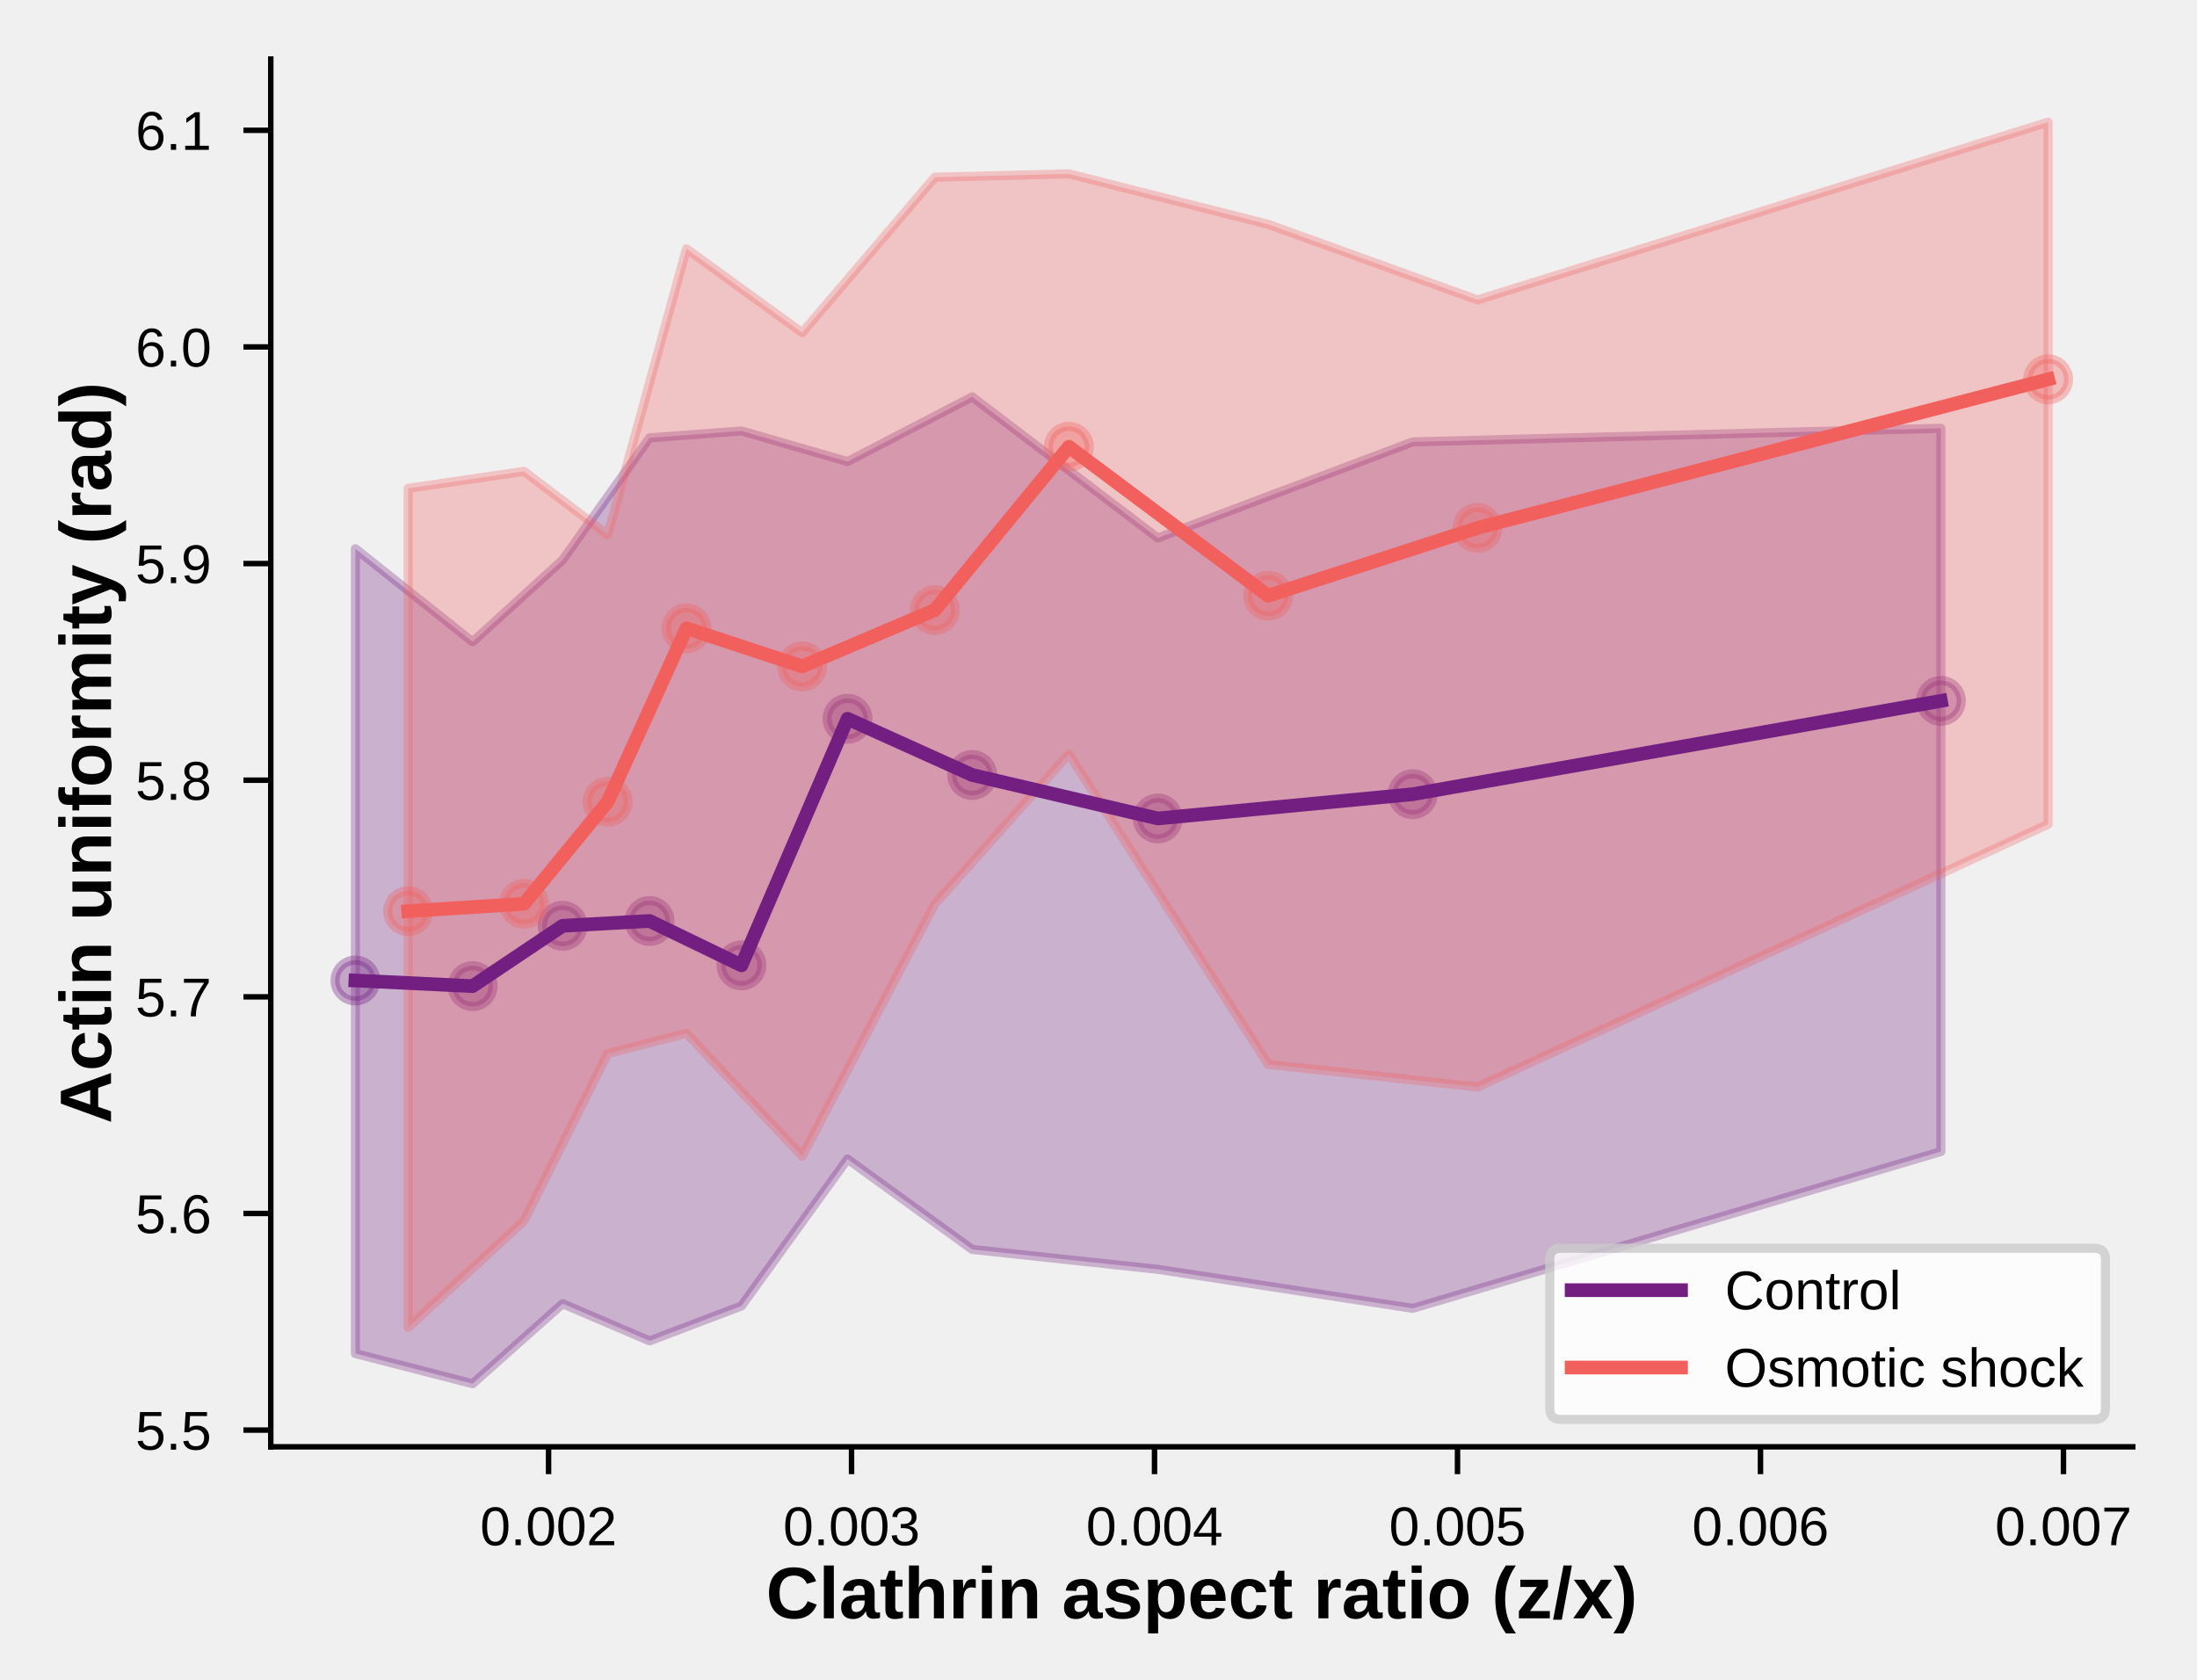
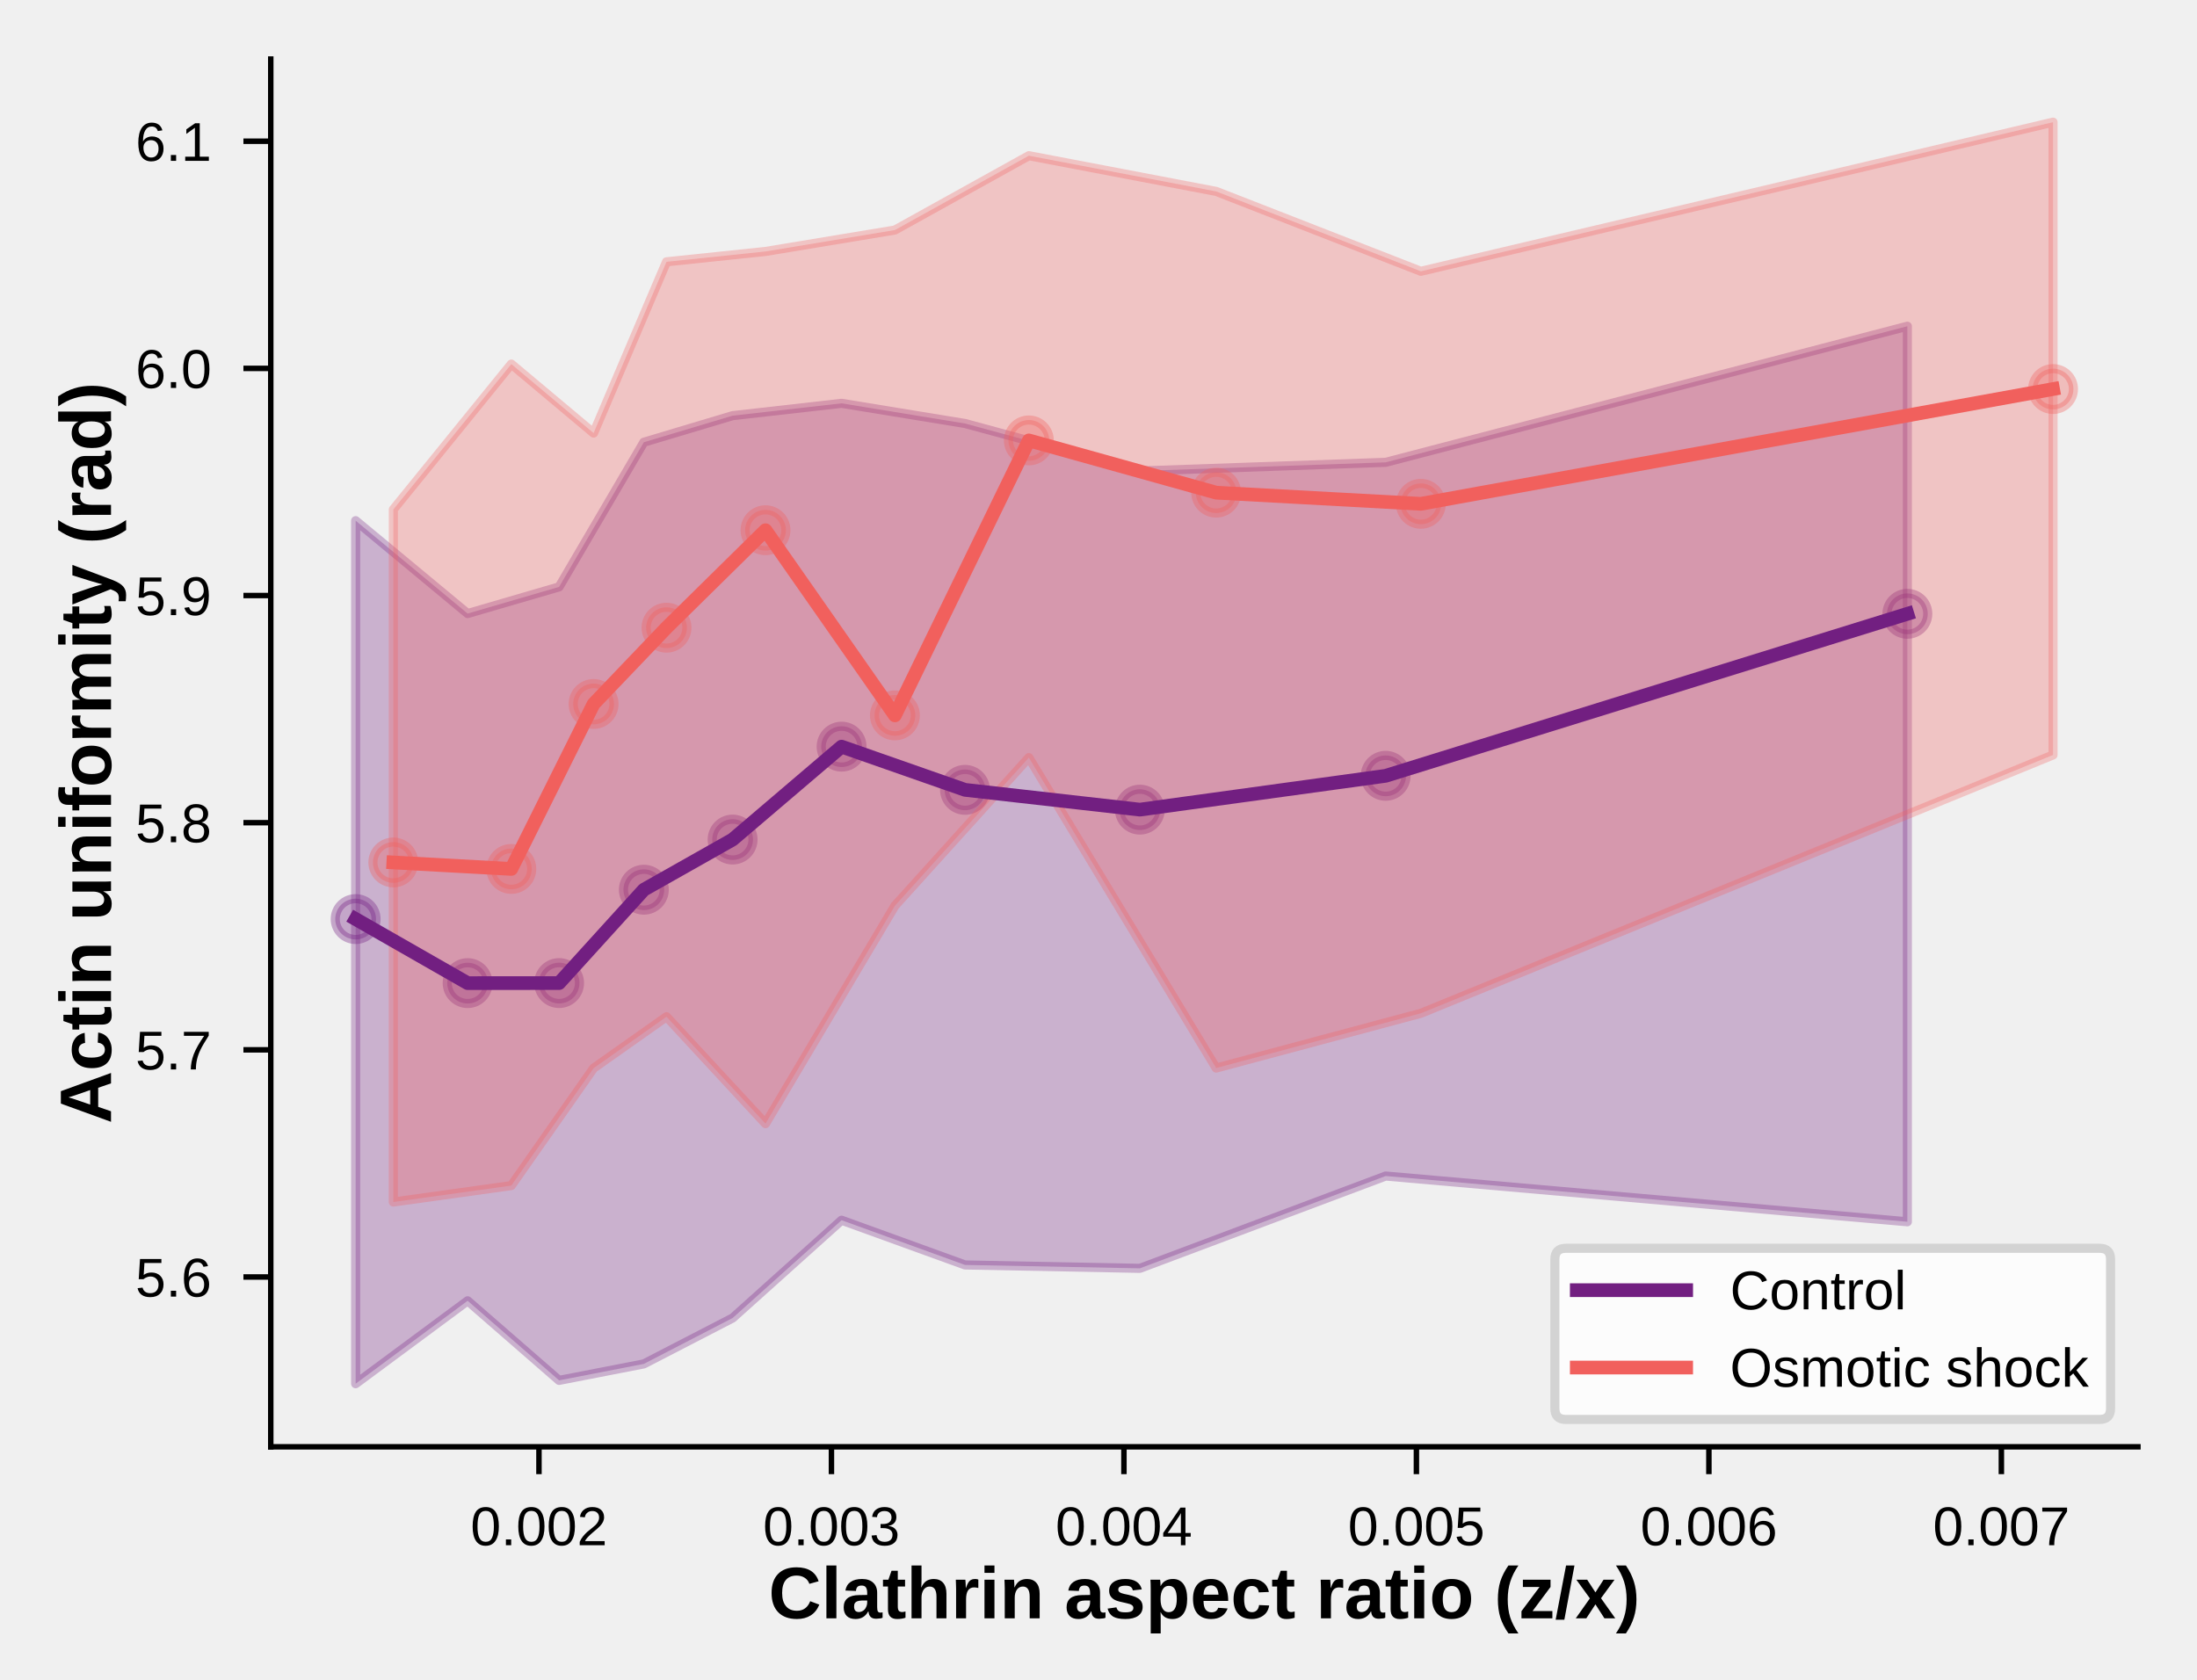
<svg xmlns="http://www.w3.org/2000/svg" xmlns:xlink="http://www.w3.org/1999/xlink" width="240.945pt" height="184.252pt" viewBox="0 0 240.945 184.252" version="1.1">
  <defs>
    <style type="text/css">*{stroke-linejoin: round; stroke-linecap: butt}</style>
  </defs>
  <g id="figure_1">
    <g id="patch_1">
      <path d="M 0 184.252  L 240.945 184.252  L 240.945 0  L 0 0  L 0 184.252  z " style="fill: none" />
    </g>
    <g id="axes_1">
      <g id="patch_2">
-         <path d="M 29.696 158.696  L 233.902 158.696  L 233.902 6.48  L 29.696 6.48  L 29.696 158.696  z " style="fill: none" />
+         <path d="M 29.696 158.696  L 234.465 158.696  L 234.465 6.48  L 29.696 6.48  L 29.696 158.696  z " style="fill: none" />
      </g>
      <g id="FillBetweenPolyCollection_1">
        <defs>
-           <path id="me856494985" d="M 38.978 -124.065  L 38.978 -35.784  L 51.828 -32.475  L 61.705 -41.25  L 71.24 -37.175  L 81.316 -41.004  L 92.949 -57.115  L 106.622 -47.204  L 126.976 -45.023  L 154.939 -40.74  L 212.858 -57.941  L 212.858 -137.277  L 212.858 -137.277  L 154.939 -135.782  L 126.976 -125.246  L 106.622 -140.723  L 92.949 -133.626  L 81.316 -136.984  L 71.24 -136.225  L 61.705 -122.839  L 51.828 -113.855  L 38.978 -124.065  z " style="stroke: #721f81; stroke-opacity: 0.3" />
-         </defs>
-         <g clip-path="url(#p6e3779c408)">
-           <use xlink:href="#me856494985" x="0" y="184.252" style="fill: #721f81; fill-opacity: 0.3; stroke: #721f81; stroke-opacity: 0.3" />
+           <path id="m3a89e3e66c" d="M 39.004 -127.143  L 39.004 -32.475  L 51.285 -41.572  L 61.316 -32.841  L 70.611 -34.65  L 80.345 -39.68  L 92.298 -50.409  L 105.832 -45.503  L 125.008 -45.13  L 151.966 -55.257  L 209.181 -50.24  L 209.181 -148.47  L 209.181 -148.47  L 151.966 -133.541  L 125.008 -132.592  L 105.832 -137.801  L 92.298 -140.013  L 80.345 -138.66  L 70.611 -135.747  L 61.316 -119.879  L 51.285 -116.954  L 39.004 -127.143  z " style="stroke: #721f81; stroke-opacity: 0.3" />
+         </defs>
+         <g clip-path="url(#p1b36657b95)">
+           <use xlink:href="#m3a89e3e66c" x="0" y="184.252" style="fill: #721f81; fill-opacity: 0.3; stroke: #721f81; stroke-opacity: 0.3" />
        </g>
      </g>
      <g id="PathCollection_1">
        <defs>
-           <path id="m14d1aa0bd7" d="M 0 2.236  C 0.593 2.236 1.162 2 1.581 1.581  C 2 1.162 2.236 0.593 2.236 0  C 2.236 -0.593 2 -1.162 1.581 -1.581  C 1.162 -2 0.593 -2.236 0 -2.236  C -0.593 -2.236 -1.162 -2 -1.581 -1.581  C -2 -1.162 -2.236 -0.593 -2.236 0  C -2.236 0.593 -2 1.162 -1.581 1.581  C -1.162 2 -0.593 2.236 0 2.236  z " style="stroke: #721f81; stroke-opacity: 0.35" />
-         </defs>
-         <g clip-path="url(#p6e3779c408)">
-           <use xlink:href="#m14d1aa0bd7" x="38.978" y="107.549" style="fill: #721f81; fill-opacity: 0.35; stroke: #721f81; stroke-opacity: 0.35" />
-           <use xlink:href="#m14d1aa0bd7" x="51.828" y="108.166" style="fill: #721f81; fill-opacity: 0.35; stroke: #721f81; stroke-opacity: 0.35" />
-           <use xlink:href="#m14d1aa0bd7" x="61.705" y="101.548" style="fill: #721f81; fill-opacity: 0.35; stroke: #721f81; stroke-opacity: 0.35" />
-           <use xlink:href="#m14d1aa0bd7" x="71.24" y="101.017" style="fill: #721f81; fill-opacity: 0.35; stroke: #721f81; stroke-opacity: 0.35" />
-           <use xlink:href="#m14d1aa0bd7" x="81.316" y="105.885" style="fill: #721f81; fill-opacity: 0.35; stroke: #721f81; stroke-opacity: 0.35" />
-           <use xlink:href="#m14d1aa0bd7" x="92.949" y="78.841" style="fill: #721f81; fill-opacity: 0.35; stroke: #721f81; stroke-opacity: 0.35" />
-           <use xlink:href="#m14d1aa0bd7" x="106.622" y="85.008" style="fill: #721f81; fill-opacity: 0.35; stroke: #721f81; stroke-opacity: 0.35" />
-           <use xlink:href="#m14d1aa0bd7" x="126.976" y="89.775" style="fill: #721f81; fill-opacity: 0.35; stroke: #721f81; stroke-opacity: 0.35" />
-           <use xlink:href="#m14d1aa0bd7" x="154.939" y="87.114" style="fill: #721f81; fill-opacity: 0.35; stroke: #721f81; stroke-opacity: 0.35" />
-           <use xlink:href="#m14d1aa0bd7" x="212.858" y="76.879" style="fill: #721f81; fill-opacity: 0.35; stroke: #721f81; stroke-opacity: 0.35" />
+           <path id="mb87093cb21" d="M 0 2.236  C 0.593 2.236 1.162 2 1.581 1.581  C 2 1.162 2.236 0.593 2.236 0  C 2.236 -0.593 2 -1.162 1.581 -1.581  C 1.162 -2 0.593 -2.236 0 -2.236  C -0.593 -2.236 -1.162 -2 -1.581 -1.581  C -2 -1.162 -2.236 -0.593 -2.236 0  C -2.236 0.593 -2 1.162 -1.581 1.581  C -1.162 2 -0.593 2.236 0 2.236  z " style="stroke: #721f81; stroke-opacity: 0.35" />
+         </defs>
+         <g clip-path="url(#p1b36657b95)">
+           <use xlink:href="#mb87093cb21" x="39.004" y="100.811" style="fill: #721f81; fill-opacity: 0.35; stroke: #721f81; stroke-opacity: 0.35" />
+           <use xlink:href="#mb87093cb21" x="51.285" y="107.836" style="fill: #721f81; fill-opacity: 0.35; stroke: #721f81; stroke-opacity: 0.35" />
+           <use xlink:href="#mb87093cb21" x="61.316" y="107.831" style="fill: #721f81; fill-opacity: 0.35; stroke: #721f81; stroke-opacity: 0.35" />
+           <use xlink:href="#mb87093cb21" x="70.611" y="97.59" style="fill: #721f81; fill-opacity: 0.35; stroke: #721f81; stroke-opacity: 0.35" />
+           <use xlink:href="#mb87093cb21" x="80.345" y="92.089" style="fill: #721f81; fill-opacity: 0.35; stroke: #721f81; stroke-opacity: 0.35" />
+           <use xlink:href="#mb87093cb21" x="92.298" y="81.897" style="fill: #721f81; fill-opacity: 0.35; stroke: #721f81; stroke-opacity: 0.35" />
+           <use xlink:href="#mb87093cb21" x="105.832" y="86.636" style="fill: #721f81; fill-opacity: 0.35; stroke: #721f81; stroke-opacity: 0.35" />
+           <use xlink:href="#mb87093cb21" x="125.008" y="88.807" style="fill: #721f81; fill-opacity: 0.35; stroke: #721f81; stroke-opacity: 0.35" />
+           <use xlink:href="#mb87093cb21" x="151.966" y="85.097" style="fill: #721f81; fill-opacity: 0.35; stroke: #721f81; stroke-opacity: 0.35" />
+           <use xlink:href="#mb87093cb21" x="209.181" y="67.327" style="fill: #721f81; fill-opacity: 0.35; stroke: #721f81; stroke-opacity: 0.35" />
        </g>
      </g>
      <g id="FillBetweenPolyCollection_2">
        <defs>
-           <path id="mc12c86ed03" d="M 44.767 -130.687  L 44.767 -38.645  L 57.47 -50.334  L 66.645 -68.682  L 75.288 -70.907  L 87.972 -57.433  L 102.526 -85.087  L 117.221 -101.529  L 139.083 -67.504  L 162.043 -65.017  L 224.62 -93.842  L 224.62 -170.853  L 224.62 -170.853  L 162.043 -151.359  L 139.083 -159.647  L 117.221 -165.187  L 102.526 -164.815  L 87.972 -147.762  L 75.288 -156.963  L 66.645 -125.599  L 57.47 -132.554  L 44.767 -130.687  z " style="stroke: #f1605d; stroke-opacity: 0.3" />
-         </defs>
-         <g clip-path="url(#p6e3779c408)">
-           <use xlink:href="#mc12c86ed03" x="0" y="184.252" style="fill: #f1605d; fill-opacity: 0.3; stroke: #f1605d; stroke-opacity: 0.3" />
+           <path id="mc99f46d840" d="M 43.135 -128.369  L 43.135 -52.405  L 56.076 -54.208  L 65.099 -67.084  L 73.096 -72.731  L 83.953 -61.003  L 98.145 -84.9  L 112.834 -101.15  L 133.379 -67.099  L 155.824 -73.105  L 225.157 -101.441  L 225.157 -170.853  L 225.157 -170.853  L 155.824 -154.495  L 133.379 -163.257  L 112.834 -167.175  L 98.145 -159.021  L 83.953 -156.671  L 73.096 -155.536  L 65.099 -136.751  L 56.076 -144.317  L 43.135 -128.369  z " style="stroke: #f1605d; stroke-opacity: 0.3" />
+         </defs>
+         <g clip-path="url(#p1b36657b95)">
+           <use xlink:href="#mc99f46d840" x="0" y="184.252" style="fill: #f1605d; fill-opacity: 0.3; stroke: #f1605d; stroke-opacity: 0.3" />
        </g>
      </g>
      <g id="PathCollection_2">
        <defs>
-           <path id="mc94312bc4f" d="M 0 2.236  C 0.593 2.236 1.162 2 1.581 1.581  C 2 1.162 2.236 0.593 2.236 0  C 2.236 -0.593 2 -1.162 1.581 -1.581  C 1.162 -2 0.593 -2.236 0 -2.236  C -0.593 -2.236 -1.162 -2 -1.581 -1.581  C -2 -1.162 -2.236 -0.593 -2.236 0  C -2.236 0.593 -2 1.162 -1.581 1.581  C -1.162 2 -0.593 2.236 0 2.236  z " style="stroke: #f1605d; stroke-opacity: 0.35" />
-         </defs>
-         <g clip-path="url(#p6e3779c408)">
-           <use xlink:href="#mc94312bc4f" x="44.767" y="99.944" style="fill: #f1605d; fill-opacity: 0.35; stroke: #f1605d; stroke-opacity: 0.35" />
-           <use xlink:href="#mc94312bc4f" x="57.47" y="99.131" style="fill: #f1605d; fill-opacity: 0.35; stroke: #f1605d; stroke-opacity: 0.35" />
-           <use xlink:href="#mc94312bc4f" x="66.645" y="87.942" style="fill: #f1605d; fill-opacity: 0.35; stroke: #f1605d; stroke-opacity: 0.35" />
-           <use xlink:href="#mc94312bc4f" x="75.288" y="68.916" style="fill: #f1605d; fill-opacity: 0.35; stroke: #f1605d; stroke-opacity: 0.35" />
-           <use xlink:href="#mc94312bc4f" x="87.972" y="73.094" style="fill: #f1605d; fill-opacity: 0.35; stroke: #f1605d; stroke-opacity: 0.35" />
-           <use xlink:href="#mc94312bc4f" x="102.526" y="66.915" style="fill: #f1605d; fill-opacity: 0.35; stroke: #f1605d; stroke-opacity: 0.35" />
-           <use xlink:href="#mc94312bc4f" x="117.221" y="49.006" style="fill: #f1605d; fill-opacity: 0.35; stroke: #f1605d; stroke-opacity: 0.35" />
-           <use xlink:href="#mc94312bc4f" x="139.083" y="65.344" style="fill: #f1605d; fill-opacity: 0.35; stroke: #f1605d; stroke-opacity: 0.35" />
-           <use xlink:href="#mc94312bc4f" x="162.043" y="57.905" style="fill: #f1605d; fill-opacity: 0.35; stroke: #f1605d; stroke-opacity: 0.35" />
-           <use xlink:href="#mc94312bc4f" x="224.62" y="41.608" style="fill: #f1605d; fill-opacity: 0.35; stroke: #f1605d; stroke-opacity: 0.35" />
+           <path id="m7bd16ad6bf" d="M 0 2.236  C 0.593 2.236 1.162 2 1.581 1.581  C 2 1.162 2.236 0.593 2.236 0  C 2.236 -0.593 2 -1.162 1.581 -1.581  C 1.162 -2 0.593 -2.236 0 -2.236  C -0.593 -2.236 -1.162 -2 -1.581 -1.581  C -2 -1.162 -2.236 -0.593 -2.236 0  C -2.236 0.593 -2 1.162 -1.581 1.581  C -1.162 2 -0.593 2.236 0 2.236  z " style="stroke: #f1605d; stroke-opacity: 0.35" />
+         </defs>
+         <g clip-path="url(#p1b36657b95)">
+           <use xlink:href="#m7bd16ad6bf" x="43.135" y="94.6" style="fill: #f1605d; fill-opacity: 0.35; stroke: #f1605d; stroke-opacity: 0.35" />
+           <use xlink:href="#m7bd16ad6bf" x="56.076" y="95.31" style="fill: #f1605d; fill-opacity: 0.35; stroke: #f1605d; stroke-opacity: 0.35" />
+           <use xlink:href="#m7bd16ad6bf" x="65.099" y="77.217" style="fill: #f1605d; fill-opacity: 0.35; stroke: #f1605d; stroke-opacity: 0.35" />
+           <use xlink:href="#m7bd16ad6bf" x="73.096" y="68.85" style="fill: #f1605d; fill-opacity: 0.35; stroke: #f1605d; stroke-opacity: 0.35" />
+           <use xlink:href="#m7bd16ad6bf" x="83.953" y="58.159" style="fill: #f1605d; fill-opacity: 0.35; stroke: #f1605d; stroke-opacity: 0.35" />
+           <use xlink:href="#m7bd16ad6bf" x="98.145" y="78.468" style="fill: #f1605d; fill-opacity: 0.35; stroke: #f1605d; stroke-opacity: 0.35" />
+           <use xlink:href="#m7bd16ad6bf" x="112.834" y="48.308" style="fill: #f1605d; fill-opacity: 0.35; stroke: #f1605d; stroke-opacity: 0.35" />
+           <use xlink:href="#m7bd16ad6bf" x="133.379" y="54.038" style="fill: #f1605d; fill-opacity: 0.35; stroke: #f1605d; stroke-opacity: 0.35" />
+           <use xlink:href="#m7bd16ad6bf" x="155.824" y="55.262" style="fill: #f1605d; fill-opacity: 0.35; stroke: #f1605d; stroke-opacity: 0.35" />
+           <use xlink:href="#m7bd16ad6bf" x="225.157" y="42.673" style="fill: #f1605d; fill-opacity: 0.35; stroke: #f1605d; stroke-opacity: 0.35" />
        </g>
      </g>
      <g id="matplotlib.axis_1">
        <g id="xtick_1">
          <g id="line2d_1">
            <defs>
-               <path id="m8b50550dca" d="M 0 0  L 0 3  " style="stroke: #000000; stroke-width: 0.6" />
+               <path id="m42d0fbce09" d="M 0 0  L 0 3  " style="stroke: #000000; stroke-width: 0.6" />
            </defs>
            <g>
-               <use xlink:href="#m8b50550dca" x="60.161" y="158.696" style="stroke: #000000; stroke-width: 0.6" />
+               <use xlink:href="#m42d0fbce09" x="59.108" y="158.696" style="stroke: #000000; stroke-width: 0.6" />
            </g>
          </g>
          <g id="text_1">
-             <text style="font-size: 6px; font-family: 'Arial'; text-anchor: middle" x="60.161" y="169.49" transform="rotate(-0 60.16104 169.4904)">0.002</text>
+             <text style="font-size: 6px; font-family: 'Arial'; text-anchor: middle" x="59.108" y="169.49" transform="rotate(-0 59.10795 169.4904)">0.002</text>
          </g>
        </g>
        <g id="xtick_2">
          <g id="line2d_2">
            <g>
-               <use xlink:href="#m8b50550dca" x="93.389" y="158.696" style="stroke: #000000; stroke-width: 0.6" />
+               <use xlink:href="#m42d0fbce09" x="91.184" y="158.696" style="stroke: #000000; stroke-width: 0.6" />
            </g>
          </g>
          <g id="text_2">
-             <text style="font-size: 6px; font-family: 'Arial'; text-anchor: middle" x="93.389" y="169.49" transform="rotate(-0 93.38871 169.4904)">0.003</text>
+             <text style="font-size: 6px; font-family: 'Arial'; text-anchor: middle" x="91.184" y="169.49" transform="rotate(-0 91.18437 169.4904)">0.003</text>
          </g>
        </g>
        <g id="xtick_3">
          <g id="line2d_3">
            <g>
-               <use xlink:href="#m8b50550dca" x="126.616" y="158.696" style="stroke: #000000; stroke-width: 0.6" />
+               <use xlink:href="#m42d0fbce09" x="123.261" y="158.696" style="stroke: #000000; stroke-width: 0.6" />
            </g>
          </g>
          <g id="text_3">
-             <text style="font-size: 6px; font-family: 'Arial'; text-anchor: middle" x="126.616" y="169.49" transform="rotate(-0 126.6164 169.4904)">0.004</text>
+             <text style="font-size: 6px; font-family: 'Arial'; text-anchor: middle" x="123.261" y="169.49" transform="rotate(-0 123.2608 169.4904)">0.004</text>
          </g>
        </g>
        <g id="xtick_4">
          <g id="line2d_4">
            <g>
-               <use xlink:href="#m8b50550dca" x="159.844" y="158.696" style="stroke: #000000; stroke-width: 0.6" />
+               <use xlink:href="#m42d0fbce09" x="155.337" y="158.696" style="stroke: #000000; stroke-width: 0.6" />
            </g>
          </g>
          <g id="text_4">
-             <text style="font-size: 6px; font-family: 'Arial'; text-anchor: middle" x="159.844" y="169.49" transform="rotate(-0 159.8441 169.4904)">0.005</text>
+             <text style="font-size: 6px; font-family: 'Arial'; text-anchor: middle" x="155.337" y="169.49" transform="rotate(-0 155.3372 169.4904)">0.005</text>
          </g>
        </g>
        <g id="xtick_5">
          <g id="line2d_5">
            <g>
-               <use xlink:href="#m8b50550dca" x="193.072" y="158.696" style="stroke: #000000; stroke-width: 0.6" />
+               <use xlink:href="#m42d0fbce09" x="187.414" y="158.696" style="stroke: #000000; stroke-width: 0.6" />
            </g>
          </g>
          <g id="text_5">
-             <text style="font-size: 6px; font-family: 'Arial'; text-anchor: middle" x="193.072" y="169.49" transform="rotate(-0 193.0717 169.4904)">0.006</text>
+             <text style="font-size: 6px; font-family: 'Arial'; text-anchor: middle" x="187.414" y="169.49" transform="rotate(-0 187.4136 169.4904)">0.006</text>
          </g>
        </g>
        <g id="xtick_6">
          <g id="line2d_6">
            <g>
-               <use xlink:href="#m8b50550dca" x="226.299" y="158.696" style="stroke: #000000; stroke-width: 0.6" />
+               <use xlink:href="#m42d0fbce09" x="219.49" y="158.696" style="stroke: #000000; stroke-width: 0.6" />
            </g>
          </g>
          <g id="text_6">
-             <text style="font-size: 6px; font-family: 'Arial'; text-anchor: middle" x="226.299" y="169.49" transform="rotate(-0 226.2994 169.4904)">0.007</text>
+             <text style="font-size: 6px; font-family: 'Arial'; text-anchor: middle" x="219.49" y="169.49" transform="rotate(-0 219.49 169.4904)">0.007</text>
          </g>
        </g>
        <g id="text_7">
-           <text style="font-weight: 700; font-size: 8px; font-family: 'Arial'; text-anchor: middle" x="131.799" y="177.507" transform="rotate(-0 131.7989 177.5067)">Clathrin aspect ratio (z/x)</text>
+           <text style="font-weight: 700; font-size: 8px; font-family: 'Arial'; text-anchor: middle" x="132.081" y="177.507" transform="rotate(-0 132.0806 177.5067)">Clathrin aspect ratio (z/x)</text>
        </g>
      </g>
      <g id="matplotlib.axis_2">
        <g id="ytick_1">
          <g id="line2d_7">
            <defs>
-               <path id="m62efb7e322" d="M 0 0  L -3 0  " style="stroke: #000000; stroke-width: 0.6" />
+               <path id="m1abaccec6a" d="M 0 0  L -3 0  " style="stroke: #000000; stroke-width: 0.6" />
            </defs>
            <g>
-               <use xlink:href="#m62efb7e322" x="29.696" y="156.863" style="stroke: #000000; stroke-width: 0.6" />
+               <use xlink:href="#m1abaccec6a" x="29.696" y="140.069" style="stroke: #000000; stroke-width: 0.6" />
            </g>
          </g>
          <g id="text_8">
-             <text style="font-size: 6px; font-family: 'Arial'; text-anchor: end" x="23.196" y="159.01" transform="rotate(-0 23.19625 159.01)">5.5</text>
+             <text style="font-size: 6px; font-family: 'Arial'; text-anchor: end" x="23.196" y="142.216" transform="rotate(-0 23.19625 142.216)">5.6</text>
          </g>
        </g>
        <g id="ytick_2">
          <g id="line2d_8">
            <g>
-               <use xlink:href="#m62efb7e322" x="29.696" y="133.101" style="stroke: #000000; stroke-width: 0.6" />
+               <use xlink:href="#m1abaccec6a" x="29.696" y="115.153" style="stroke: #000000; stroke-width: 0.6" />
            </g>
          </g>
          <g id="text_9">
-             <text style="font-size: 6px; font-family: 'Arial'; text-anchor: end" x="23.196" y="135.249" transform="rotate(-0 23.19625 135.2485)">5.6</text>
+             <text style="font-size: 6px; font-family: 'Arial'; text-anchor: end" x="23.196" y="117.301" transform="rotate(-0 23.19625 117.3005)">5.7</text>
          </g>
        </g>
        <g id="ytick_3">
          <g id="line2d_9">
            <g>
-               <use xlink:href="#m62efb7e322" x="29.696" y="109.34" style="stroke: #000000; stroke-width: 0.6" />
+               <use xlink:href="#m1abaccec6a" x="29.696" y="90.238" style="stroke: #000000; stroke-width: 0.6" />
            </g>
          </g>
          <g id="text_10">
-             <text style="font-size: 6px; font-family: 'Arial'; text-anchor: end" x="23.196" y="111.487" transform="rotate(-0 23.19625 111.4871)">5.7</text>
+             <text style="font-size: 6px; font-family: 'Arial'; text-anchor: end" x="23.196" y="92.385" transform="rotate(-0 23.19625 92.38508)">5.8</text>
          </g>
        </g>
        <g id="ytick_4">
          <g id="line2d_10">
            <g>
-               <use xlink:href="#m62efb7e322" x="29.696" y="85.578" style="stroke: #000000; stroke-width: 0.6" />
+               <use xlink:href="#m1abaccec6a" x="29.696" y="65.322" style="stroke: #000000; stroke-width: 0.6" />
            </g>
          </g>
          <g id="text_11">
-             <text style="font-size: 6px; font-family: 'Arial'; text-anchor: end" x="23.196" y="87.726" transform="rotate(-0 23.19625 87.72559)">5.8</text>
+             <text style="font-size: 6px; font-family: 'Arial'; text-anchor: end" x="23.196" y="67.47" transform="rotate(-0 23.19625 67.46962)">5.9</text>
          </g>
        </g>
        <g id="ytick_5">
          <g id="line2d_11">
            <g>
-               <use xlink:href="#m62efb7e322" x="29.696" y="61.817" style="stroke: #000000; stroke-width: 0.6" />
+               <use xlink:href="#m1abaccec6a" x="29.696" y="40.407" style="stroke: #000000; stroke-width: 0.6" />
            </g>
          </g>
          <g id="text_12">
-             <text style="font-size: 6px; font-family: 'Arial'; text-anchor: end" x="23.196" y="63.964" transform="rotate(-0 23.19625 63.96411)">5.9</text>
+             <text style="font-size: 6px; font-family: 'Arial'; text-anchor: end" x="23.196" y="42.554" transform="rotate(-0 23.19625 42.55416)">6.0</text>
          </g>
        </g>
        <g id="ytick_6">
          <g id="line2d_12">
            <g>
-               <use xlink:href="#m62efb7e322" x="29.696" y="38.055" style="stroke: #000000; stroke-width: 0.6" />
+               <use xlink:href="#m1abaccec6a" x="29.696" y="15.491" style="stroke: #000000; stroke-width: 0.6" />
            </g>
          </g>
          <g id="text_13">
-             <text style="font-size: 6px; font-family: 'Arial'; text-anchor: end" x="23.196" y="40.203" transform="rotate(-0 23.19625 40.20264)">6.0</text>
-           </g>
-         </g>
-         <g id="ytick_7">
-           <g id="line2d_13">
-             <g>
-               <use xlink:href="#m62efb7e322" x="29.696" y="14.294" style="stroke: #000000; stroke-width: 0.6" />
-             </g>
-           </g>
-           <g id="text_14">
-             <text style="font-size: 6px; font-family: 'Arial'; text-anchor: end" x="23.196" y="16.441" transform="rotate(-0 23.19625 16.44117)">6.1</text>
-           </g>
-         </g>
-         <g id="text_15">
+             <text style="font-size: 6px; font-family: 'Arial'; text-anchor: end" x="23.196" y="17.639" transform="rotate(-0 23.19625 17.63869)">6.1</text>
+           </g>
+         </g>
+         <g id="text_14">
          <text style="font-weight: 700; font-size: 8px; font-family: 'Arial'; text-anchor: middle" x="12.172" y="82.588" transform="rotate(-90 12.1725 82.58786)">Actin uniformity (rad)</text>
        </g>
      </g>
+       <g id="line2d_13">
+         <path d="M 39.004 100.811  L 51.285 107.836  L 61.316 107.831  L 70.611 97.59  L 80.345 92.089  L 92.298 81.897  L 105.832 86.636  L 125.008 88.807  L 151.966 85.097  L 209.181 67.327  " clip-path="url(#p1b36657b95)" style="fill: none; stroke: #721f81; stroke-width: 1.5; stroke-linecap: square" />
+       </g>
      <g id="line2d_14">
-         <path d="M 38.978 107.549  L 51.828 108.166  L 61.705 101.548  L 71.24 101.017  L 81.316 105.885  L 92.949 78.841  L 106.622 85.008  L 126.976 89.775  L 154.939 87.114  L 212.858 76.879  " clip-path="url(#p6e3779c408)" style="fill: none; stroke: #721f81; stroke-width: 1.5; stroke-linecap: square" />
-       </g>
-       <g id="line2d_15">
-         <path d="M 44.767 99.944  L 57.47 99.131  L 66.645 87.942  L 75.288 68.916  L 87.972 73.094  L 102.526 66.915  L 117.221 49.006  L 139.083 65.344  L 162.043 57.905  L 224.62 41.608  " clip-path="url(#p6e3779c408)" style="fill: none; stroke: #f1605d; stroke-width: 1.5; stroke-linecap: square" />
+         <path d="M 43.135 94.6  L 56.076 95.31  L 65.099 77.217  L 73.096 68.85  L 83.953 58.159  L 98.145 78.468  L 112.834 48.308  L 133.379 54.038  L 155.824 55.262  L 225.157 42.673  " clip-path="url(#p1b36657b95)" style="fill: none; stroke: #f1605d; stroke-width: 1.5; stroke-linecap: square" />
      </g>
      <g id="patch_3">
        <path d="M 29.696 158.696  L 29.696 6.48  " style="fill: none; stroke: #000000; stroke-width: 0.6; stroke-linejoin: miter; stroke-linecap: square" />
      </g>
      <g id="patch_4">
-         <path d="M 29.696 158.696  L 233.902 158.696  " style="fill: none; stroke: #000000; stroke-width: 0.6; stroke-linejoin: miter; stroke-linecap: square" />
+         <path d="M 29.696 158.696  L 234.465 158.696  " style="fill: none; stroke: #000000; stroke-width: 0.6; stroke-linejoin: miter; stroke-linecap: square" />
      </g>
      <g id="legend_1">
        <g id="patch_5">
-           <path d="M 171.16 155.696  L 229.702 155.696  Q 230.902 155.696 230.902 154.496  L 230.902 138.121  Q 230.902 136.921 229.702 136.921  L 171.16 136.921  Q 169.96 136.921 169.96 138.121  L 169.96 154.496  Q 169.96 155.696 171.16 155.696  z " style="fill: #ffffff; opacity: 0.8; stroke: #cccccc; stroke-linejoin: miter" />
+           <path d="M 171.724 155.696  L 230.265 155.696  Q 231.465 155.696 231.465 154.496  L 231.465 138.121  Q 231.465 136.921 230.265 136.921  L 171.724 136.921  Q 170.524 136.921 170.524 138.121  L 170.524 154.496  Q 170.524 155.696 171.724 155.696  z " style="fill: #ffffff; opacity: 0.8; stroke: #cccccc; stroke-linejoin: miter" />
+         </g>
+         <g id="line2d_15">
+           <path d="M 172.924 141.516  L 178.924 141.516  L 184.924 141.516  " style="fill: none; stroke: #721f81; stroke-width: 1.5; stroke-linecap: square" />
+         </g>
+         <g id="text_15">
+           <text style="font-size: 6px; font-family: 'Arial'; text-anchor: start" x="189.724" y="143.616" transform="rotate(-0 189.7236 143.616)">Control</text>
        </g>
        <g id="line2d_16">
-           <path d="M 172.36 141.516  L 178.36 141.516  L 184.36 141.516  " style="fill: none; stroke: #721f81; stroke-width: 1.5; stroke-linecap: square" />
+           <path d="M 172.924 150.003  L 178.924 150.003  L 184.924 150.003  " style="fill: none; stroke: #f1605d; stroke-width: 1.5; stroke-linecap: square" />
        </g>
        <g id="text_16">
-           <text style="font-size: 6px; font-family: 'Arial'; text-anchor: start" x="189.16" y="143.616" transform="rotate(-0 189.1603 143.616)">Control</text>
-         </g>
-         <g id="line2d_17">
-           <path d="M 172.36 150.003  L 178.36 150.003  L 184.36 150.003  " style="fill: none; stroke: #f1605d; stroke-width: 1.5; stroke-linecap: square" />
-         </g>
-         <g id="text_17">
-           <text style="font-size: 6px; font-family: 'Arial'; text-anchor: start" x="189.16" y="152.103" transform="rotate(-0 189.1603 152.1032)">Osmotic shock</text>
+           <text style="font-size: 6px; font-family: 'Arial'; text-anchor: start" x="189.724" y="152.103" transform="rotate(-0 189.7236 152.1032)">Osmotic shock</text>
        </g>
      </g>
    </g>
  </g>
  <defs>
-     <clipPath id="p6e3779c408">
-       <rect x="29.696" y="6.48" width="204.205" height="152.216" />
+     <clipPath id="p1b36657b95">
+       <rect x="29.696" y="6.48" width="204.769" height="152.216" />
    </clipPath>
  </defs>
</svg>
